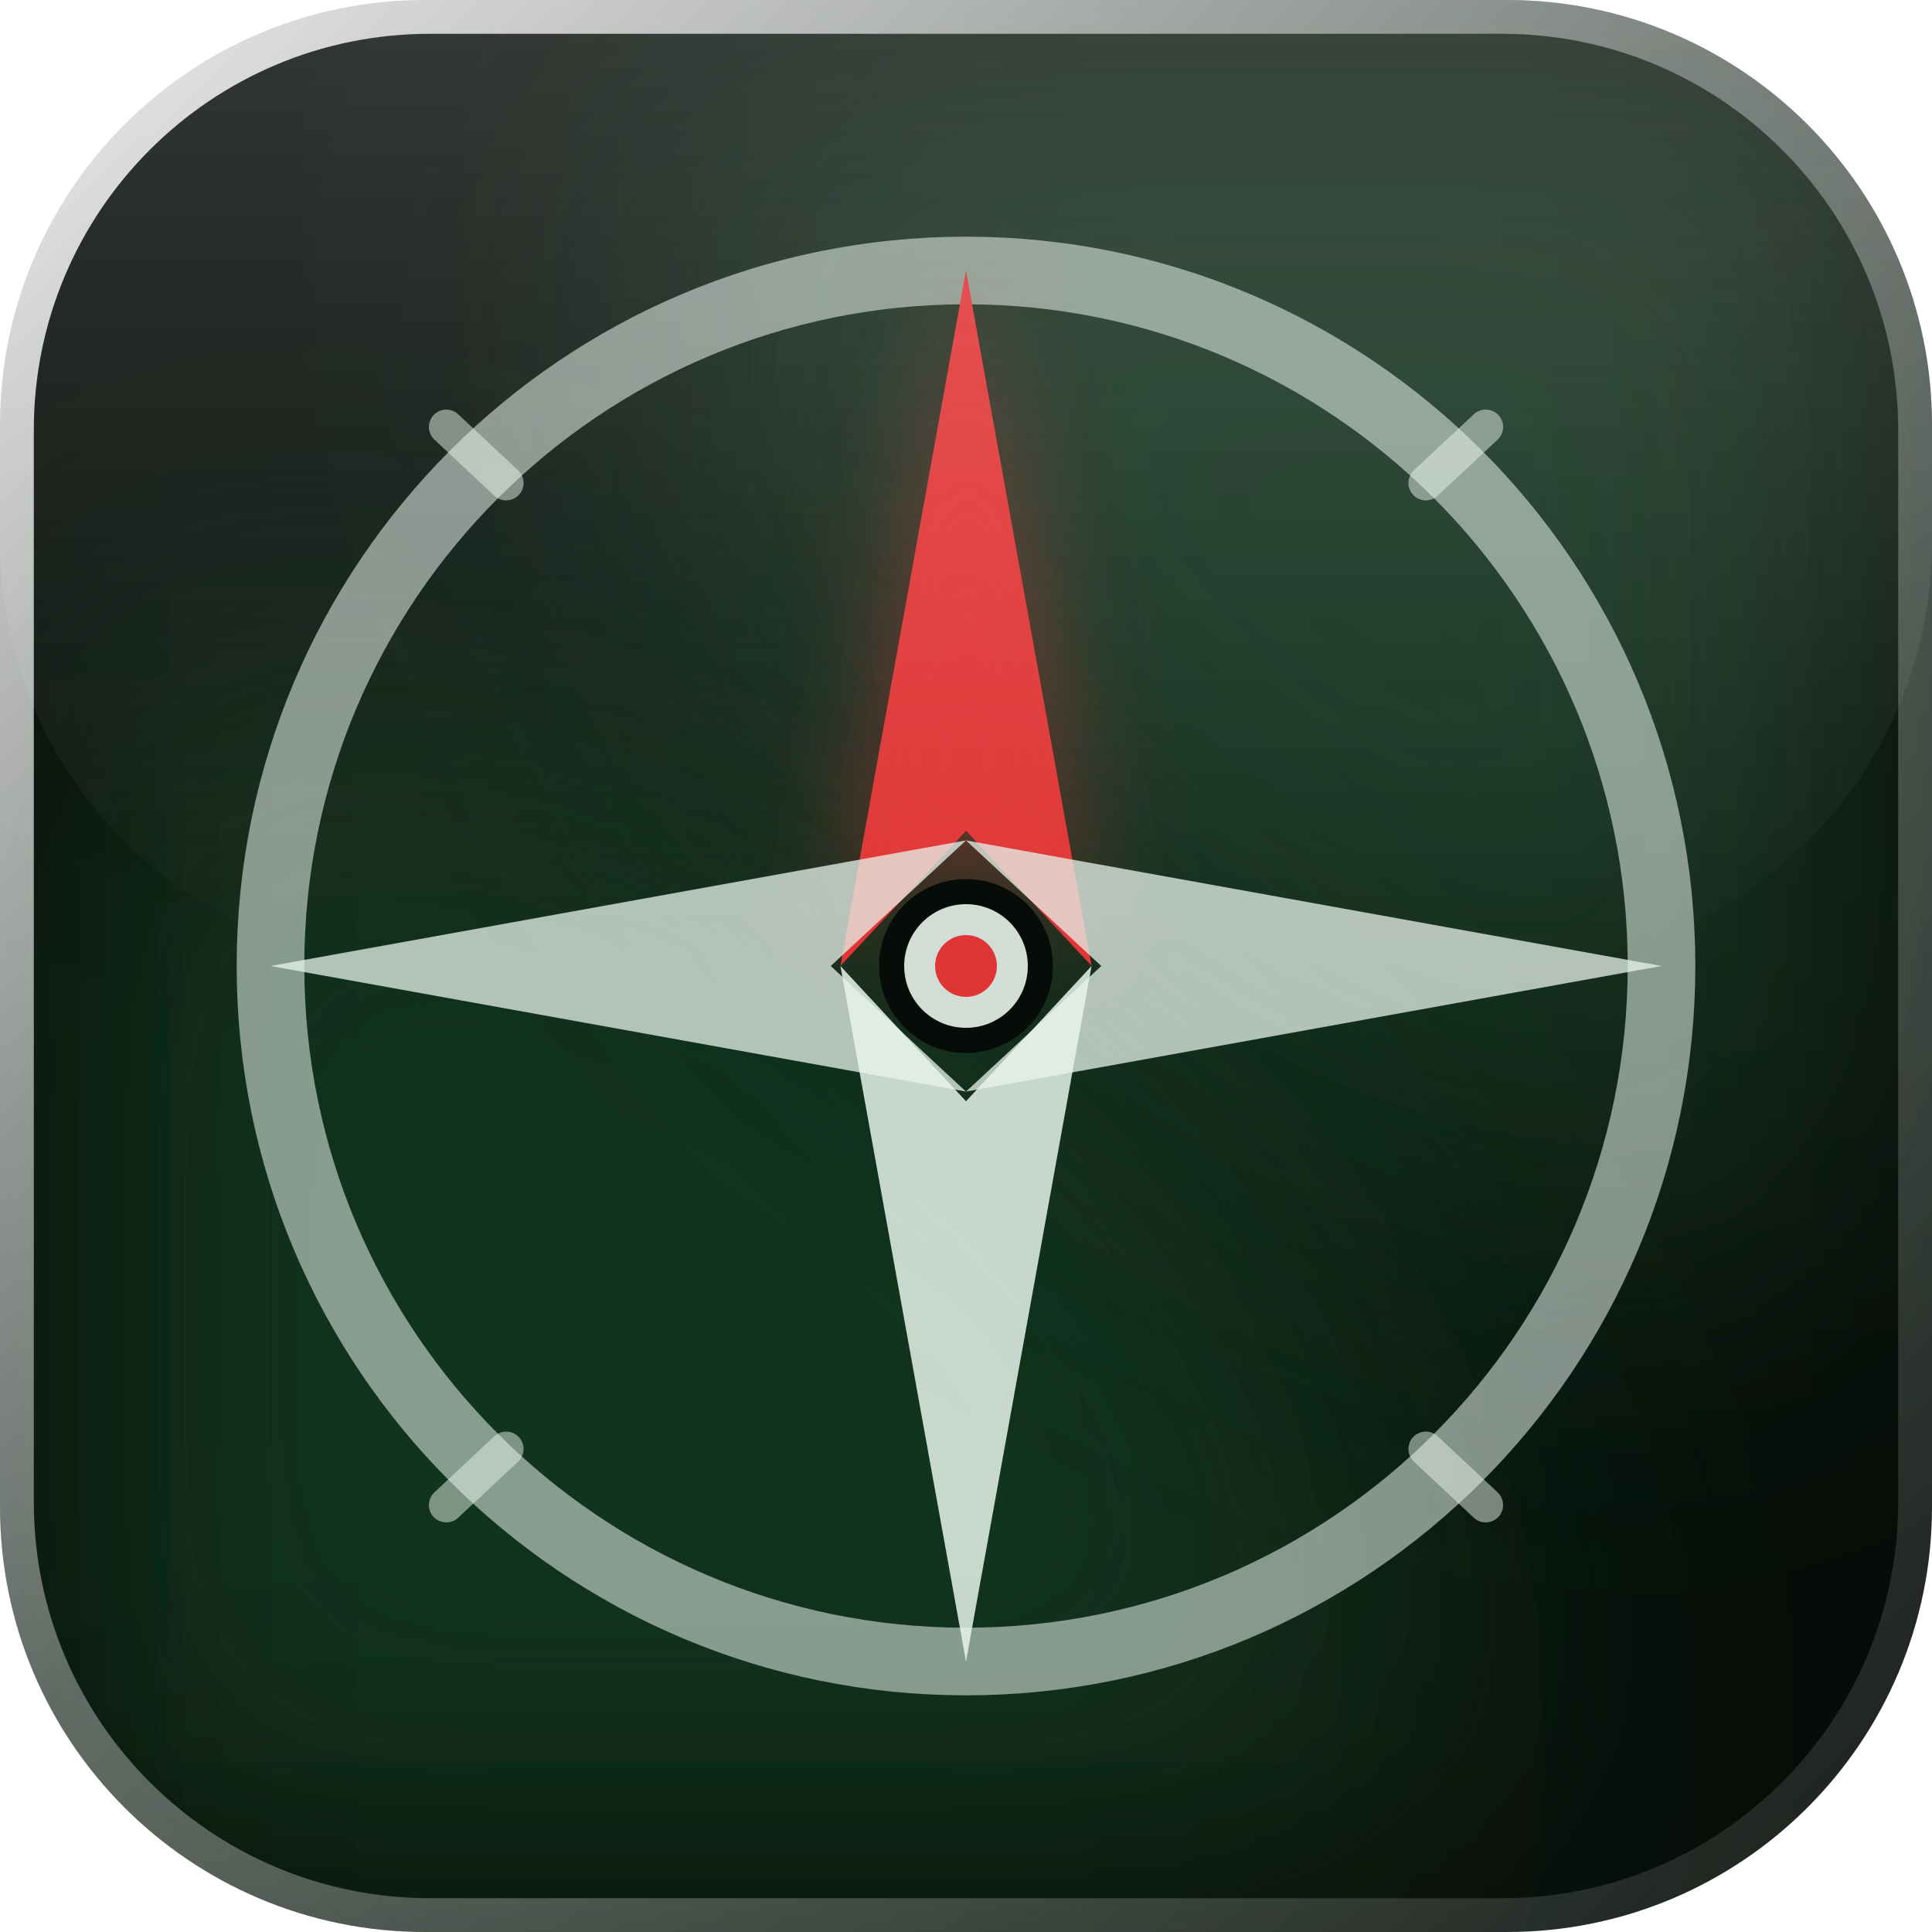
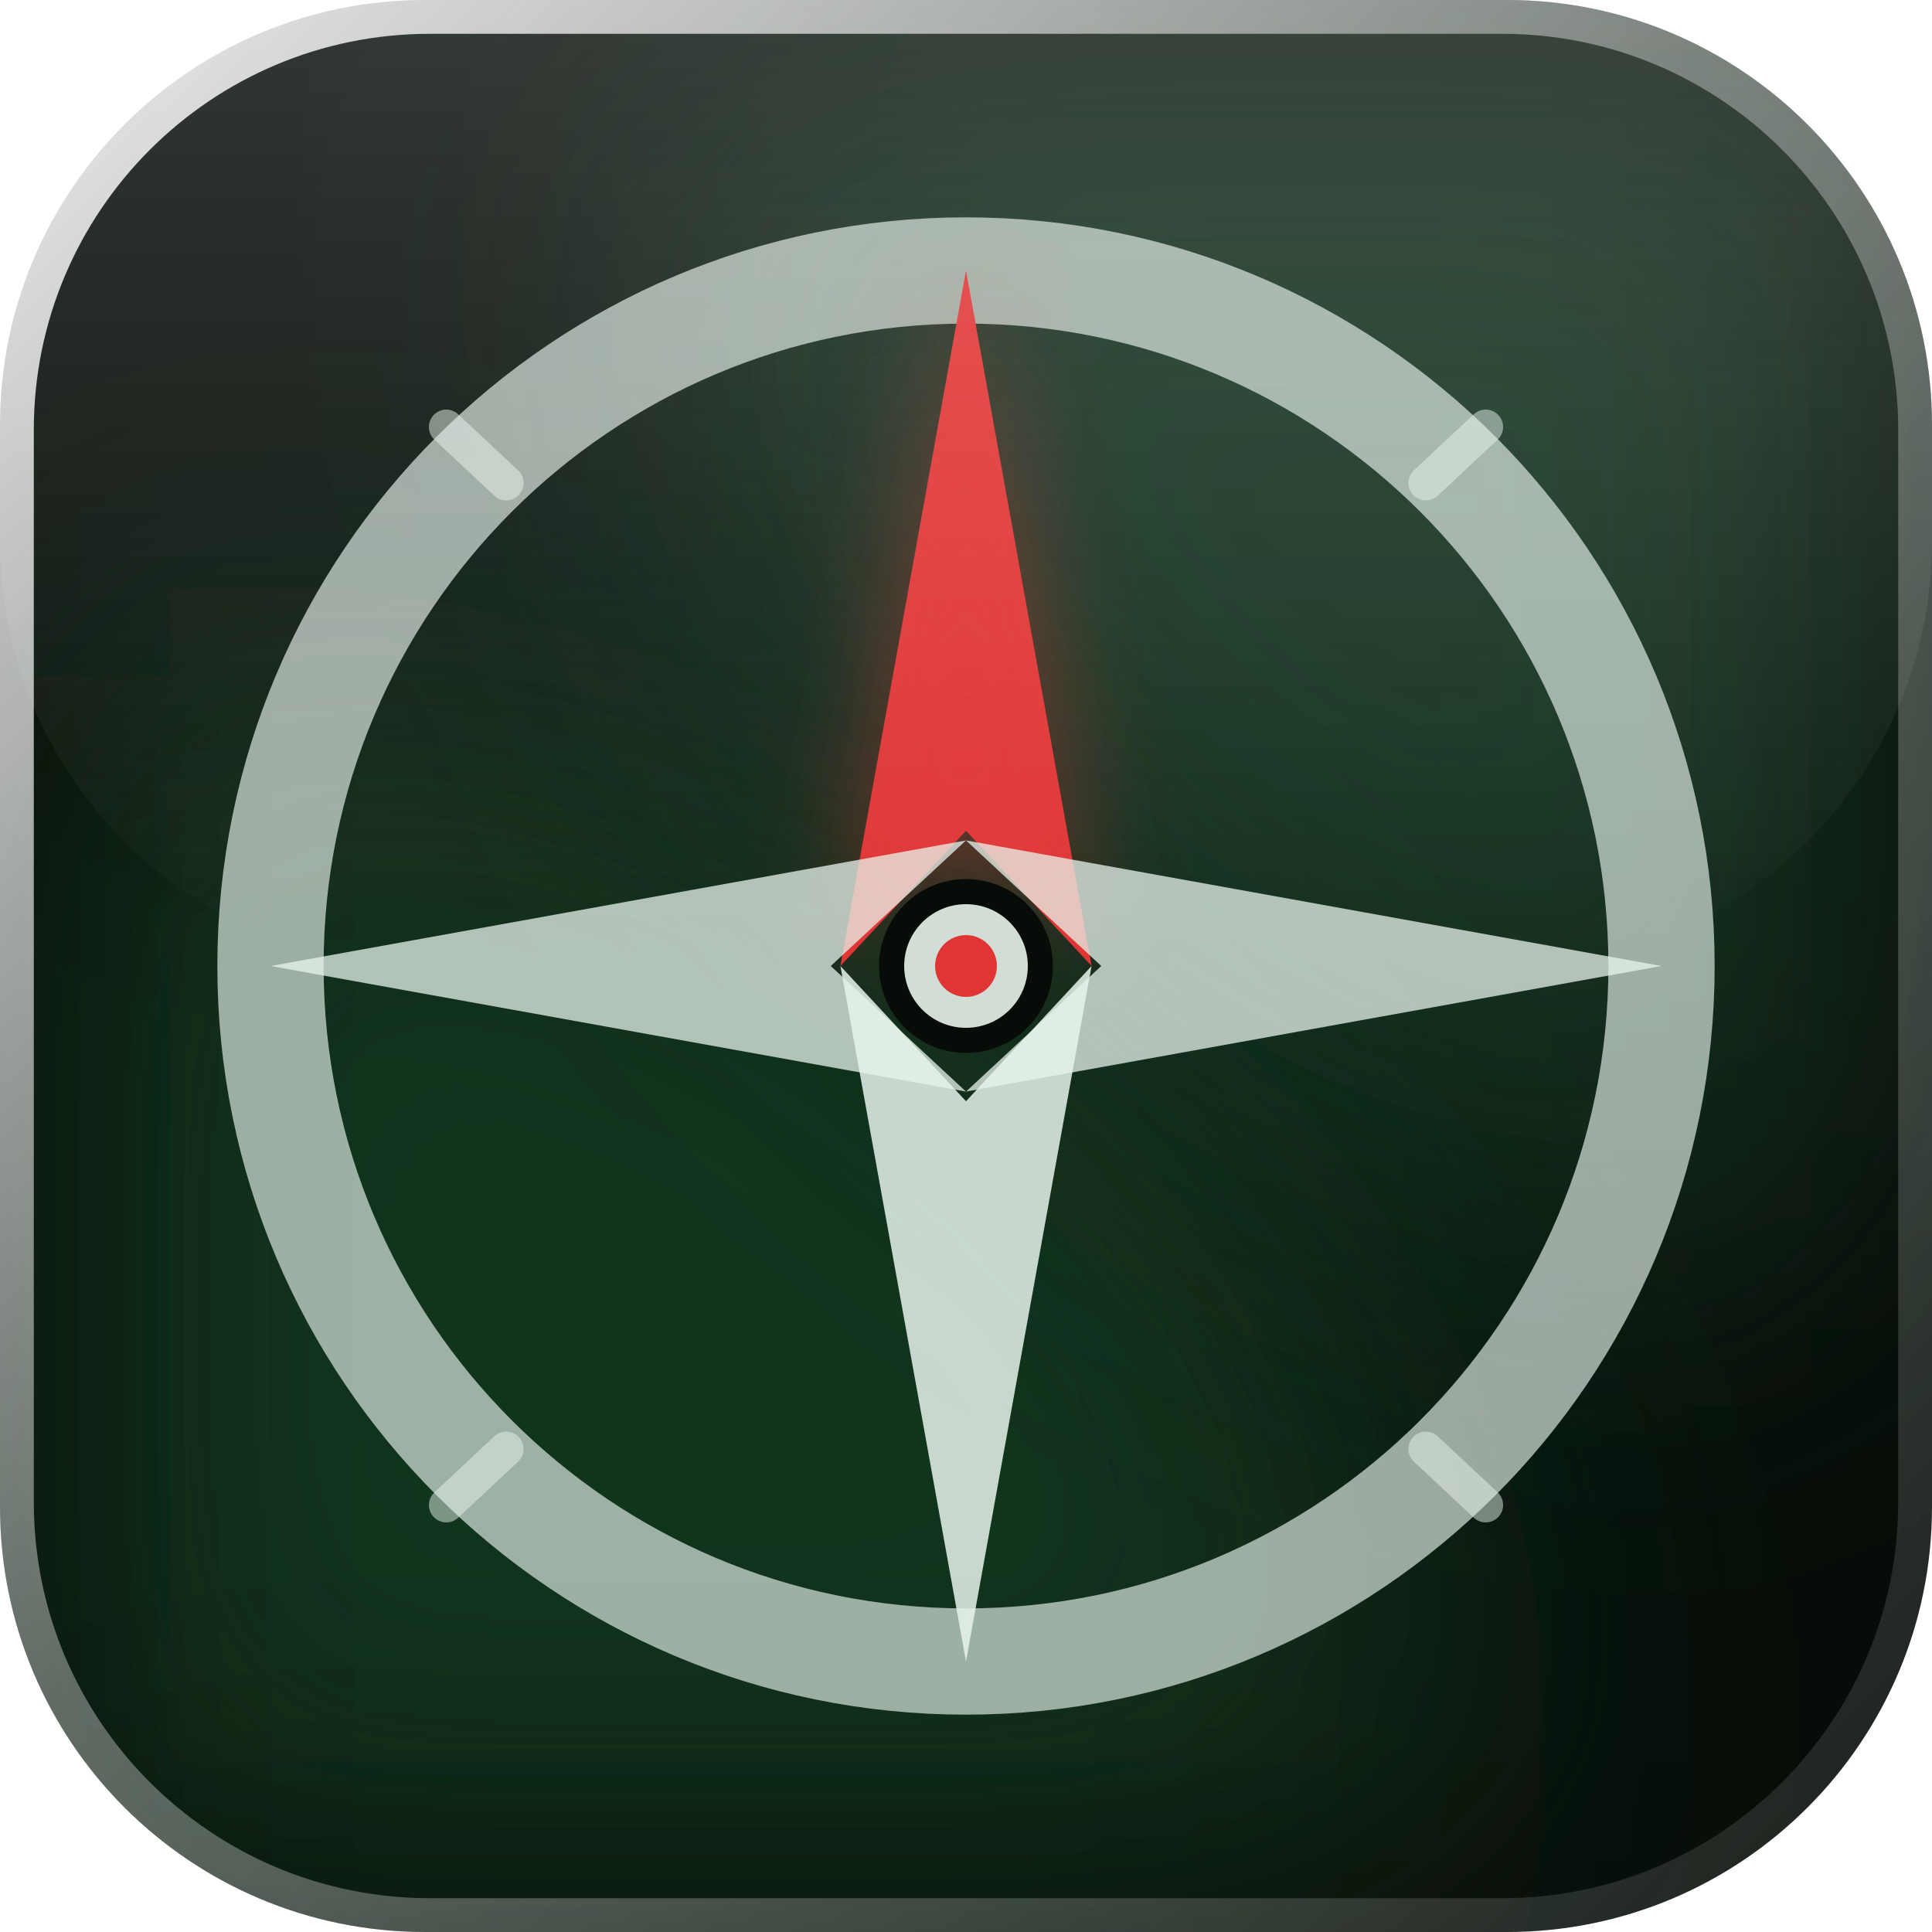
<svg xmlns="http://www.w3.org/2000/svg" viewBox="0 0 100 100">
  <defs>
    <filter id="bg-glow" x="-80%" y="-80%" width="260%" height="260%">
      <feGaussianBlur stdDeviation="18" />
    </filter>
    <filter id="point-glow" x="-60%" y="-60%" width="220%" height="220%">
      <feGaussianBlur stdDeviation="3" />
    </filter>
    <clipPath id="clip">
      <rect width="100" height="100" rx="22" />
    </clipPath>
    <linearGradient id="glass-border" x1="0" y1="0" x2="1" y2="1">
      <stop offset="0%" stop-color="#ffffff" stop-opacity="0.9" />
      <stop offset="45%" stop-color="#ffffff" stop-opacity="0.35" />
      <stop offset="100%" stop-color="#ffffff" stop-opacity="0.08" />
    </linearGradient>
    <linearGradient id="top-sheen" x1="0" y1="0" x2="0" y2="1">
      <stop offset="0%" stop-color="#ffffff" stop-opacity="0.18" />
      <stop offset="100%" stop-color="#ffffff" stop-opacity="0" />
    </linearGradient>
  </defs>
  <rect width="100" height="100" rx="22" fill="#070c08" />
  <g clip-path="url(#clip)">
    <ellipse cx="10" cy="90" rx="65" ry="55" fill="#134525" opacity="0.7" filter="url(#bg-glow)" />
    <ellipse cx="90" cy="12" rx="55" ry="52" fill="#225234" opacity="0.55" filter="url(#bg-glow)" />
  </g>
-   <circle cx="50" cy="50" r="36" fill="none" stroke="#e8f4ec" stroke-width="3.5" opacity="0.55" />
+   <circle cx="50" cy="50" r="36" fill="none" stroke="#e8f4ec" stroke-width="5.5" opacity="0.65" />
  <line x1="73.8" y1="25.0" x2="76.9" y2="22.1" stroke="#e8f4ec" stroke-width="1.8" opacity="0.5" stroke-linecap="round" />
  <line x1="76.9" y1="77.9" x2="73.8" y2="75.0" stroke="#e8f4ec" stroke-width="1.8" opacity="0.5" stroke-linecap="round" />
  <line x1="26.2" y1="75.0" x2="23.1" y2="77.9" stroke="#e8f4ec" stroke-width="1.8" opacity="0.5" stroke-linecap="round" />
  <line x1="23.1" y1="22.1" x2="26.2" y2="25.0" stroke="#e8f4ec" stroke-width="1.8" opacity="0.5" stroke-linecap="round" />
  <path d="M50 14 L56.5 50 L50 43 L43.5 50 Z" fill="#e03535" />
  <path d="M50 14 L56.5 50 L50 43 L43.5 50 Z" fill="#e03535" filter="url(#point-glow)" opacity="0.45" />
  <path d="M50 86 L43.5 50 L50 57 L56.5 50 Z" fill="#e8f4ec" opacity="0.85" />
  <path d="M86 50 L50 43.5 L57 50 L50 56.5 Z" fill="#e8f4ec" opacity="0.75" />
  <path d="M14 50 L50 56.5 L43 50 L50 43.5 Z" fill="#e8f4ec" opacity="0.75" />
  <rect x="0.75" y="0.75" width="98.5" height="98.5" rx="21.5" fill="none" stroke="url(#glass-border)" stroke-width="2" />
  <rect x="0" y="0" width="100" height="50" rx="22" fill="url(#top-sheen)" clip-path="url(#clip)" />
  <circle cx="50" cy="50" r="4.5" fill="#070c08" />
  <circle cx="50" cy="50" r="3.2" fill="#e8f4ec" opacity="0.9" />
  <circle cx="50" cy="50" r="1.6" fill="#e03535" />
</svg>
